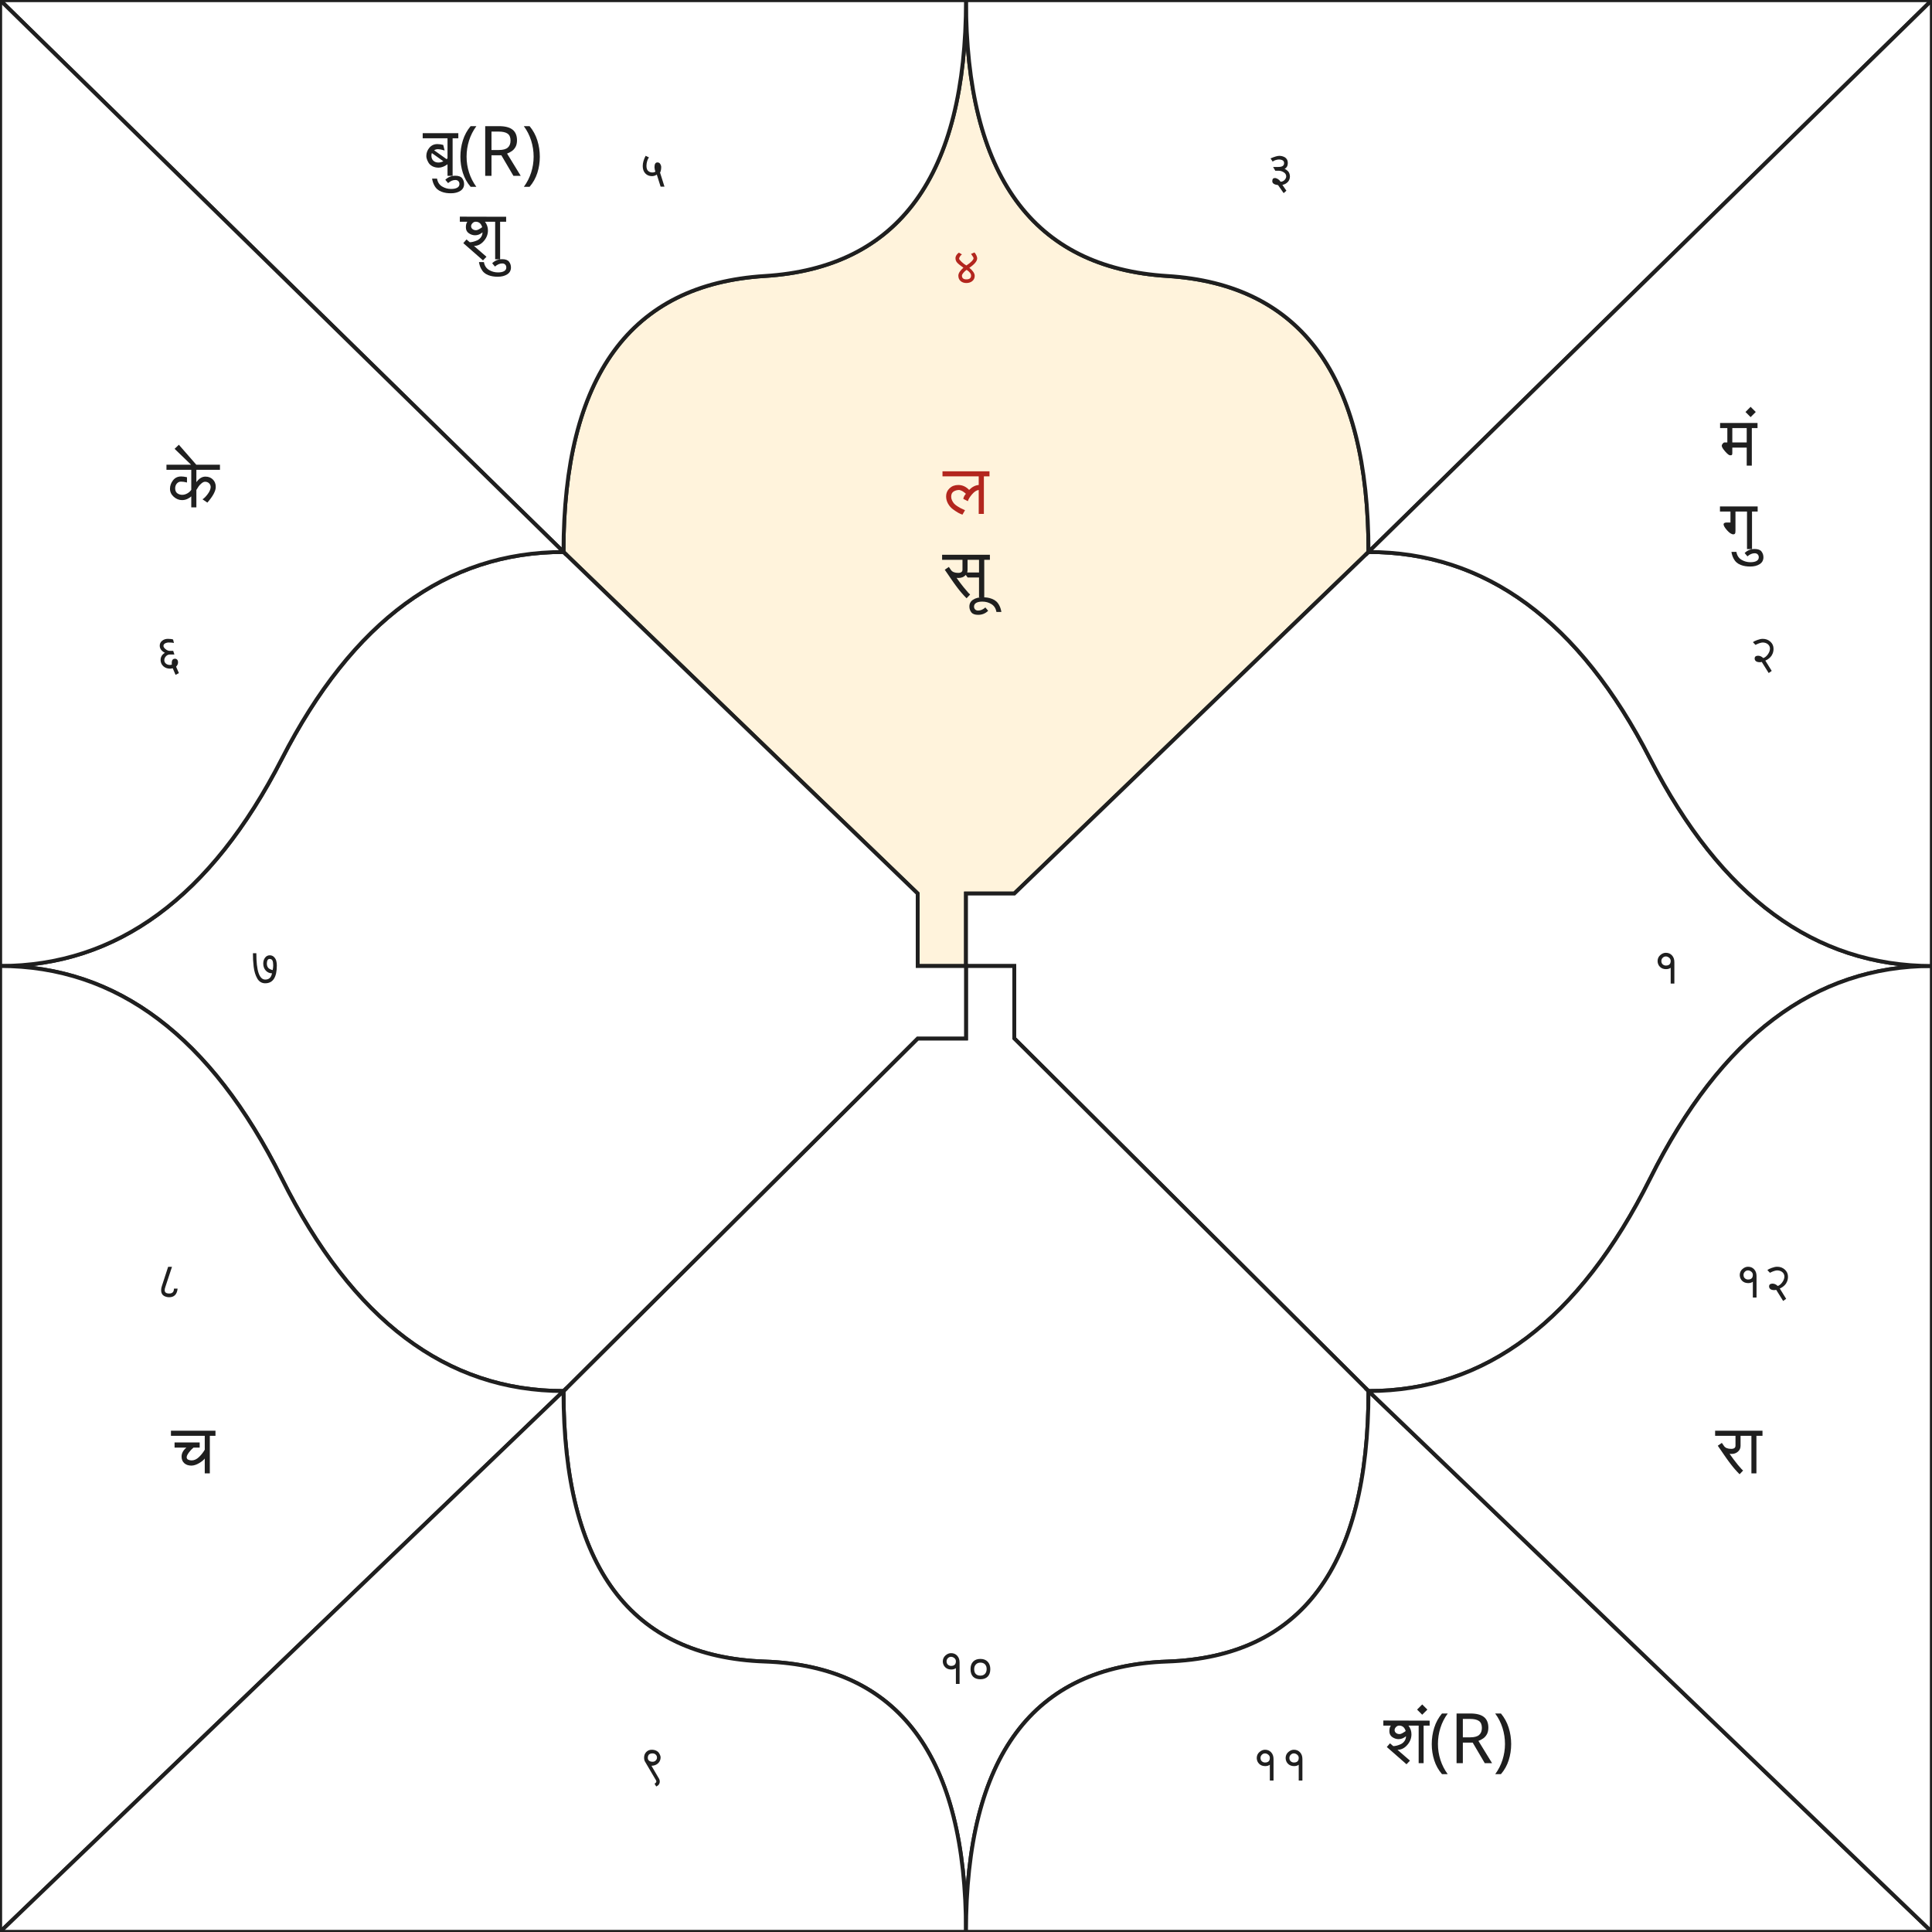
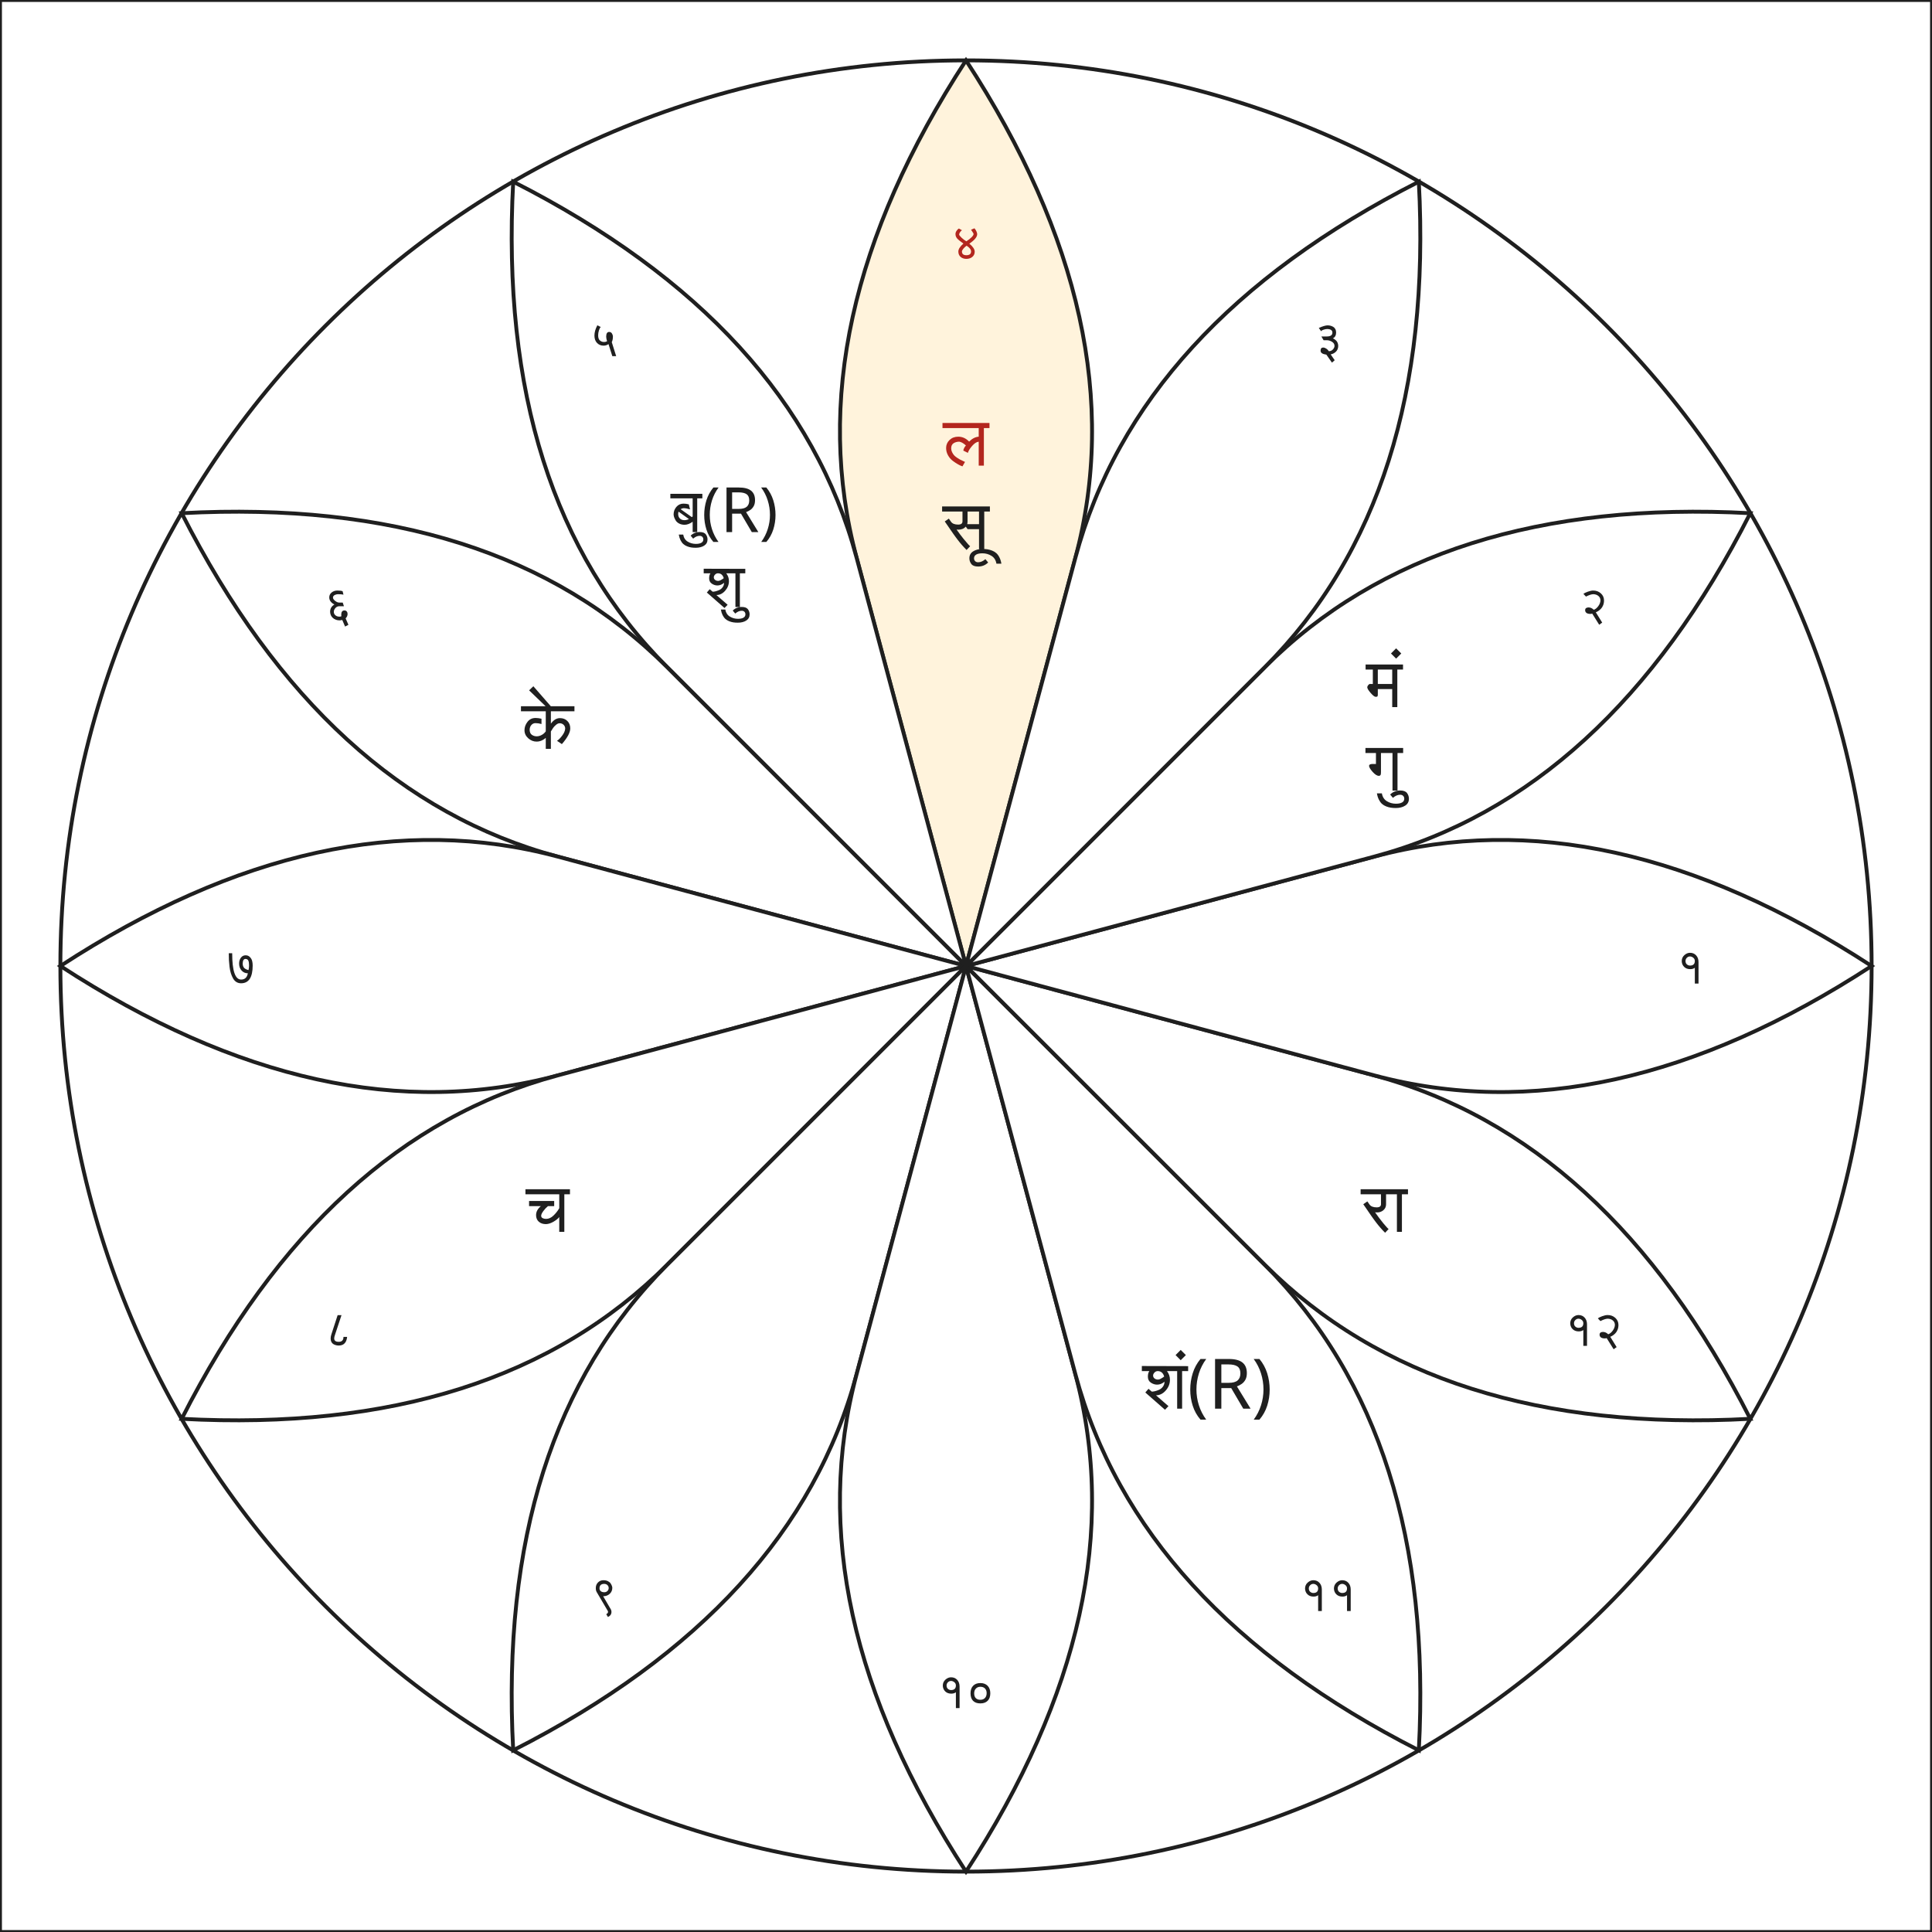
<svg xmlns="http://www.w3.org/2000/svg" viewBox="0 0 1000 1000" width="1000" height="1000" role="img">
  <rect width="1000" height="1000" fill="#ffffff" />
  <g data-sign="rashi.CANCER" data-house="1" data-lagna="true">
-     <path d="M500,0Q500,136.36 604.16,142.86Q708.33,149.35 708.33,285.71L525,462.5L500,462.5L500,500L475,500L475,462.5L291.67,285.71Q291.67,149.35 395.84,142.86Q500,136.36 500,0Z" fill="#fff3dc" stroke="#1f1f1f" stroke-width="2" />
-     <text x="500" y="146.6" font-size="26" font-family="sans-serif" fill="#b3261e" text-anchor="middle">४</text>
-     <text x="500" y="266" font-size="36" font-family="sans-serif" fill="#b3261e" text-anchor="middle" data-body="point.LAGNA">ल</text>
-     <text x="500" y="309.2" font-size="36" font-family="sans-serif" fill="#1f1f1f" text-anchor="middle" data-body="graha.SUN">सू</text>
+     <path d="M500,500L556.62,288.7Q588.97,167.96 500,31.25Q411.03,167.96 443.38,288.7Z" fill="#fff3dc" stroke="#1f1f1f" stroke-width="2" />
+     <text x="500" y="134.1" font-size="26" font-family="sans-serif" fill="#b3261e" text-anchor="middle">४</text>
+     <text x="500" y="241" font-size="36" font-family="sans-serif" fill="#b3261e" text-anchor="middle" data-body="point.LAGNA">ल</text>
+     <text x="500" y="284.2" font-size="36" font-family="sans-serif" fill="#1f1f1f" text-anchor="middle" data-body="graha.SUN">सू</text>
+   </g>
+   <g data-sign="rashi.LEO" data-house="2">
+     <path d="M500,500L443.38,288.7Q411.03,167.96 265.63,94.05Q256.93,256.93 345.32,345.32Z" fill="#ffffff" stroke="#1f1f1f" stroke-width="2" />
+     <text x="312.5" y="184.34" font-size="26" font-family="sans-serif" fill="#1f1f1f" text-anchor="middle">५</text>
+     <text x="375" y="275.41" font-size="32.32" font-family="sans-serif" fill="#1f1f1f" text-anchor="middle" data-body="graha.MERCURY">बु(R)</text>
+     <text x="375" y="314.19" font-size="32.32" font-family="sans-serif" fill="#1f1f1f" text-anchor="middle" data-body="graha.VENUS">शु</text>
+   </g>
+   <g data-sign="rashi.VIRGO" data-house="3">
+     <path d="M500,500L345.32,345.32Q256.93,256.93 94.05,265.63Q167.96,411.03 288.7,443.38Z" fill="#ffffff" stroke="#1f1f1f" stroke-width="2" />
+     <text x="175.24" y="321.6" font-size="26" font-family="sans-serif" fill="#1f1f1f" text-anchor="middle">६</text>
+     <text x="283.49" y="387.6" font-size="36" font-family="sans-serif" fill="#1f1f1f" text-anchor="middle" data-body="graha.KETU">के</text>
+   </g>
+   <g data-sign="rashi.LIBRA" data-house="4">
+     <path d="M500,500L288.7,443.38Q167.96,411.03 31.25,500Q167.96,588.97 288.7,556.62Z" fill="#ffffff" stroke="#1f1f1f" stroke-width="2" />
+     <text x="125" y="509.1" font-size="26" font-family="sans-serif" fill="#1f1f1f" text-anchor="middle">७</text>
+   </g>
+   <g data-sign="rashi.SCORPIO" data-house="5">
+     <path d="M500,500L288.7,556.62Q167.96,588.97 94.05,734.38Q256.93,743.07 345.32,654.68Z" fill="#ffffff" stroke="#1f1f1f" stroke-width="2" />
+     <text x="175.24" y="696.6" font-size="26" font-family="sans-serif" fill="#1f1f1f" text-anchor="middle">८</text>
+     <text x="283.49" y="637.6" font-size="36" font-family="sans-serif" fill="#1f1f1f" text-anchor="middle" data-body="graha.MOON">च</text>
+   </g>
+   <g data-sign="rashi.SAGITTARIUS" data-house="6">
+     <path d="M500,500L345.32,654.68Q256.93,743.07 265.63,905.95Q411.03,832.04 443.38,711.3Z" fill="#ffffff" stroke="#1f1f1f" stroke-width="2" />
+     <text x="312.5" y="833.86" font-size="26" font-family="sans-serif" fill="#1f1f1f" text-anchor="middle">९</text>
+   </g>
+   <g data-sign="rashi.CAPRICORN" data-house="7">
+     <path d="M500,500L443.38,711.3Q411.03,832.04 500,968.75Q588.97,832.04 556.62,711.3Z" fill="#ffffff" stroke="#1f1f1f" stroke-width="2" />
+     <text x="500" y="884.1" font-size="26" font-family="sans-serif" fill="#1f1f1f" text-anchor="middle">१०</text>
+   </g>
+   <g data-sign="rashi.AQUARIUS" data-house="8">
+     <path d="M500,500L556.62,711.3Q588.97,832.04 734.38,905.95Q743.07,743.07 654.68,654.68Z" fill="#ffffff" stroke="#1f1f1f" stroke-width="2" />
+     <text x="687.5" y="833.86" font-size="26" font-family="sans-serif" fill="#1f1f1f" text-anchor="middle">११</text>
+     <text x="625" y="729.11" font-size="36" font-family="sans-serif" fill="#1f1f1f" text-anchor="middle" data-body="graha.SATURN">शं(R)</text>
+   </g>
+   <g data-sign="rashi.PISCES" data-house="9">
+     <path d="M500,500L654.68,654.68Q743.07,743.07 905.95,734.38Q832.04,588.97 711.3,556.62Z" fill="#ffffff" stroke="#1f1f1f" stroke-width="2" />
+     <text x="824.76" y="696.6" font-size="26" font-family="sans-serif" fill="#1f1f1f" text-anchor="middle">१२</text>
+     <text x="716.51" y="637.6" font-size="36" font-family="sans-serif" fill="#1f1f1f" text-anchor="middle" data-body="graha.RAHU">रा</text>
  </g>
  <g data-sign="rashi.ARIES" data-house="10">
-     <path d="M708.33,285.71Q799.23,285.71 854.16,392.85Q909.09,500 1000,500Q909.09,500 854.16,609.99Q799.23,720 708.33,720L525,537.5L525,500L500,500L500,462.5L525,462.5Z" fill="#ffffff" stroke="#1f1f1f" stroke-width="2" />
-     <text x="862.5" y="509.1" font-size="26" font-family="sans-serif" fill="#1f1f1f" text-anchor="middle">१</text>
+     <path d="M500,500L711.3,556.62Q832.04,588.97 968.75,500Q832.04,411.03 711.3,443.38Z" fill="#ffffff" stroke="#1f1f1f" stroke-width="2" />
+     <text x="875" y="509.1" font-size="26" font-family="sans-serif" fill="#1f1f1f" text-anchor="middle">१</text>
  </g>
-   <g data-sign="rashi.CAPRICORN" data-house="7">
-     <path d="M500,500L525,500L525,537.5L708.33,720Q708.33,856.36 604.16,860.01Q500,863.65 500,1000Q500,863.65 395.84,860.01Q291.67,856.36 291.67,720L475,537.5L500,537.5Z" fill="#ffffff" stroke="#1f1f1f" stroke-width="2" />
-     <text x="500" y="871.6" font-size="26" font-family="sans-serif" fill="#1f1f1f" text-anchor="middle">१०</text>
-   </g>
-   <g data-sign="rashi.LIBRA" data-house="4">
-     <path d="M500,500L500,537.5L475,537.5L291.67,720Q200.77,720 145.84,609.99Q90.91,500 0,500Q90.91,500 145.84,392.85Q200.77,285.71 291.67,285.71L475,462.5L475,500Z" fill="#ffffff" stroke="#1f1f1f" stroke-width="2" />
-     <text x="137.5" y="509.1" font-size="26" font-family="sans-serif" fill="#1f1f1f" text-anchor="middle">७</text>
+   <g data-sign="rashi.TAURUS" data-house="11">
+     <path d="M500,500L711.3,443.38Q832.04,411.03 905.95,265.63Q743.07,256.93 654.68,345.32Z" fill="#ffffff" stroke="#1f1f1f" stroke-width="2" />
+     <text x="824.76" y="321.6" font-size="26" font-family="sans-serif" fill="#1f1f1f" text-anchor="middle">२</text>
+     <text x="716.51" y="366" font-size="36" font-family="sans-serif" fill="#1f1f1f" text-anchor="middle" data-body="graha.MARS">मं</text>
+     <text x="716.51" y="409.2" font-size="36" font-family="sans-serif" fill="#1f1f1f" text-anchor="middle" data-body="graha.JUPITER">गु</text>
  </g>
  <g data-sign="rashi.GEMINI" data-house="12">
-     <path d="M500,0Q500,136.36 604.16,142.86Q708.33,149.35 708.33,285.71L1000,0Z" fill="#ffffff" stroke="#1f1f1f" stroke-width="2" />
-     <text x="662.5" y="96.6" font-size="26" font-family="sans-serif" fill="#1f1f1f" text-anchor="middle">३</text>
-   </g>
-   <g data-sign="rashi.LEO" data-house="2">
-     <path d="M291.67,285.71Q291.67,149.35 395.84,142.86Q500,136.36 500,0L0,0Z" fill="#ffffff" stroke="#1f1f1f" stroke-width="2" />
-     <text x="337.5" y="96.6" font-size="26" font-family="sans-serif" fill="#1f1f1f" text-anchor="middle">५</text>
-     <text x="250" y="91" font-size="36" font-family="sans-serif" fill="#1f1f1f" text-anchor="middle" data-body="graha.MERCURY">बु(R)</text>
-     <text x="250" y="134.2" font-size="36" font-family="sans-serif" fill="#1f1f1f" text-anchor="middle" data-body="graha.VENUS">शु</text>
-   </g>
-   <g data-sign="rashi.VIRGO" data-house="3">
-     <path d="M0,500Q90.91,500 145.84,392.85Q200.77,285.71 291.67,285.71L0,0Z" fill="#ffffff" stroke="#1f1f1f" stroke-width="2" />
-     <text x="87.5" y="346.6" font-size="26" font-family="sans-serif" fill="#1f1f1f" text-anchor="middle">६</text>
-     <text x="100" y="262.6" font-size="36" font-family="sans-serif" fill="#1f1f1f" text-anchor="middle" data-body="graha.KETU">के</text>
-   </g>
-   <g data-sign="rashi.SCORPIO" data-house="5">
-     <path d="M291.67,720Q200.77,720 145.84,609.99Q90.91,500 0,500L0,1000Z" fill="#ffffff" stroke="#1f1f1f" stroke-width="2" />
-     <text x="87.5" y="671.6" font-size="26" font-family="sans-serif" fill="#1f1f1f" text-anchor="middle">८</text>
-     <text x="100" y="762.6" font-size="36" font-family="sans-serif" fill="#1f1f1f" text-anchor="middle" data-body="graha.MOON">च</text>
-   </g>
-   <g data-sign="rashi.SAGITTARIUS" data-house="6">
-     <path d="M500,1000Q500,863.65 395.84,860.01Q291.67,856.36 291.67,720L0,1000Z" fill="#ffffff" stroke="#1f1f1f" stroke-width="2" />
-     <text x="337.5" y="921.6" font-size="26" font-family="sans-serif" fill="#1f1f1f" text-anchor="middle">९</text>
-   </g>
-   <g data-sign="rashi.AQUARIUS" data-house="8">
-     <path d="M708.33,720Q708.33,856.36 604.16,860.01Q500,863.65 500,1000L1000,1000Z" fill="#ffffff" stroke="#1f1f1f" stroke-width="2" />
-     <text x="662.5" y="921.6" font-size="26" font-family="sans-serif" fill="#1f1f1f" text-anchor="middle">११</text>
-     <text x="750" y="912.6" font-size="36" font-family="sans-serif" fill="#1f1f1f" text-anchor="middle" data-body="graha.SATURN">शं(R)</text>
-   </g>
-   <g data-sign="rashi.PISCES" data-house="9">
-     <path d="M1000,500Q909.09,500 854.16,609.99Q799.23,720 708.33,720L1000,1000Z" fill="#ffffff" stroke="#1f1f1f" stroke-width="2" />
-     <text x="912.5" y="671.6" font-size="26" font-family="sans-serif" fill="#1f1f1f" text-anchor="middle">१२</text>
-     <text x="900" y="762.6" font-size="36" font-family="sans-serif" fill="#1f1f1f" text-anchor="middle" data-body="graha.RAHU">रा</text>
-   </g>
-   <g data-sign="rashi.TAURUS" data-house="11">
-     <path d="M708.33,285.71Q799.23,285.71 854.16,392.85Q909.09,500 1000,500L1000,0Z" fill="#ffffff" stroke="#1f1f1f" stroke-width="2" />
-     <text x="912.5" y="346.6" font-size="26" font-family="sans-serif" fill="#1f1f1f" text-anchor="middle">२</text>
-     <text x="900" y="241" font-size="36" font-family="sans-serif" fill="#1f1f1f" text-anchor="middle" data-body="graha.MARS">मं</text>
-     <text x="900" y="284.2" font-size="36" font-family="sans-serif" fill="#1f1f1f" text-anchor="middle" data-body="graha.JUPITER">गु</text>
+     <path d="M500,500L654.68,345.32Q743.07,256.93 734.38,94.05Q588.97,167.96 556.62,288.7Z" fill="#ffffff" stroke="#1f1f1f" stroke-width="2" />
+     <text x="687.5" y="184.34" font-size="26" font-family="sans-serif" fill="#1f1f1f" text-anchor="middle">३</text>
  </g>
  <path d="M0,0L1000,0L1000,1000L0,1000Z" fill="none" stroke="#1f1f1f" stroke-width="2" />
+   <path d="M500,31.25A468.75 468.75 0 0 1 500,968.75A468.75 468.75 0 0 1 500,31.25Z" fill="none" stroke="#1f1f1f" stroke-width="2" />
</svg>
